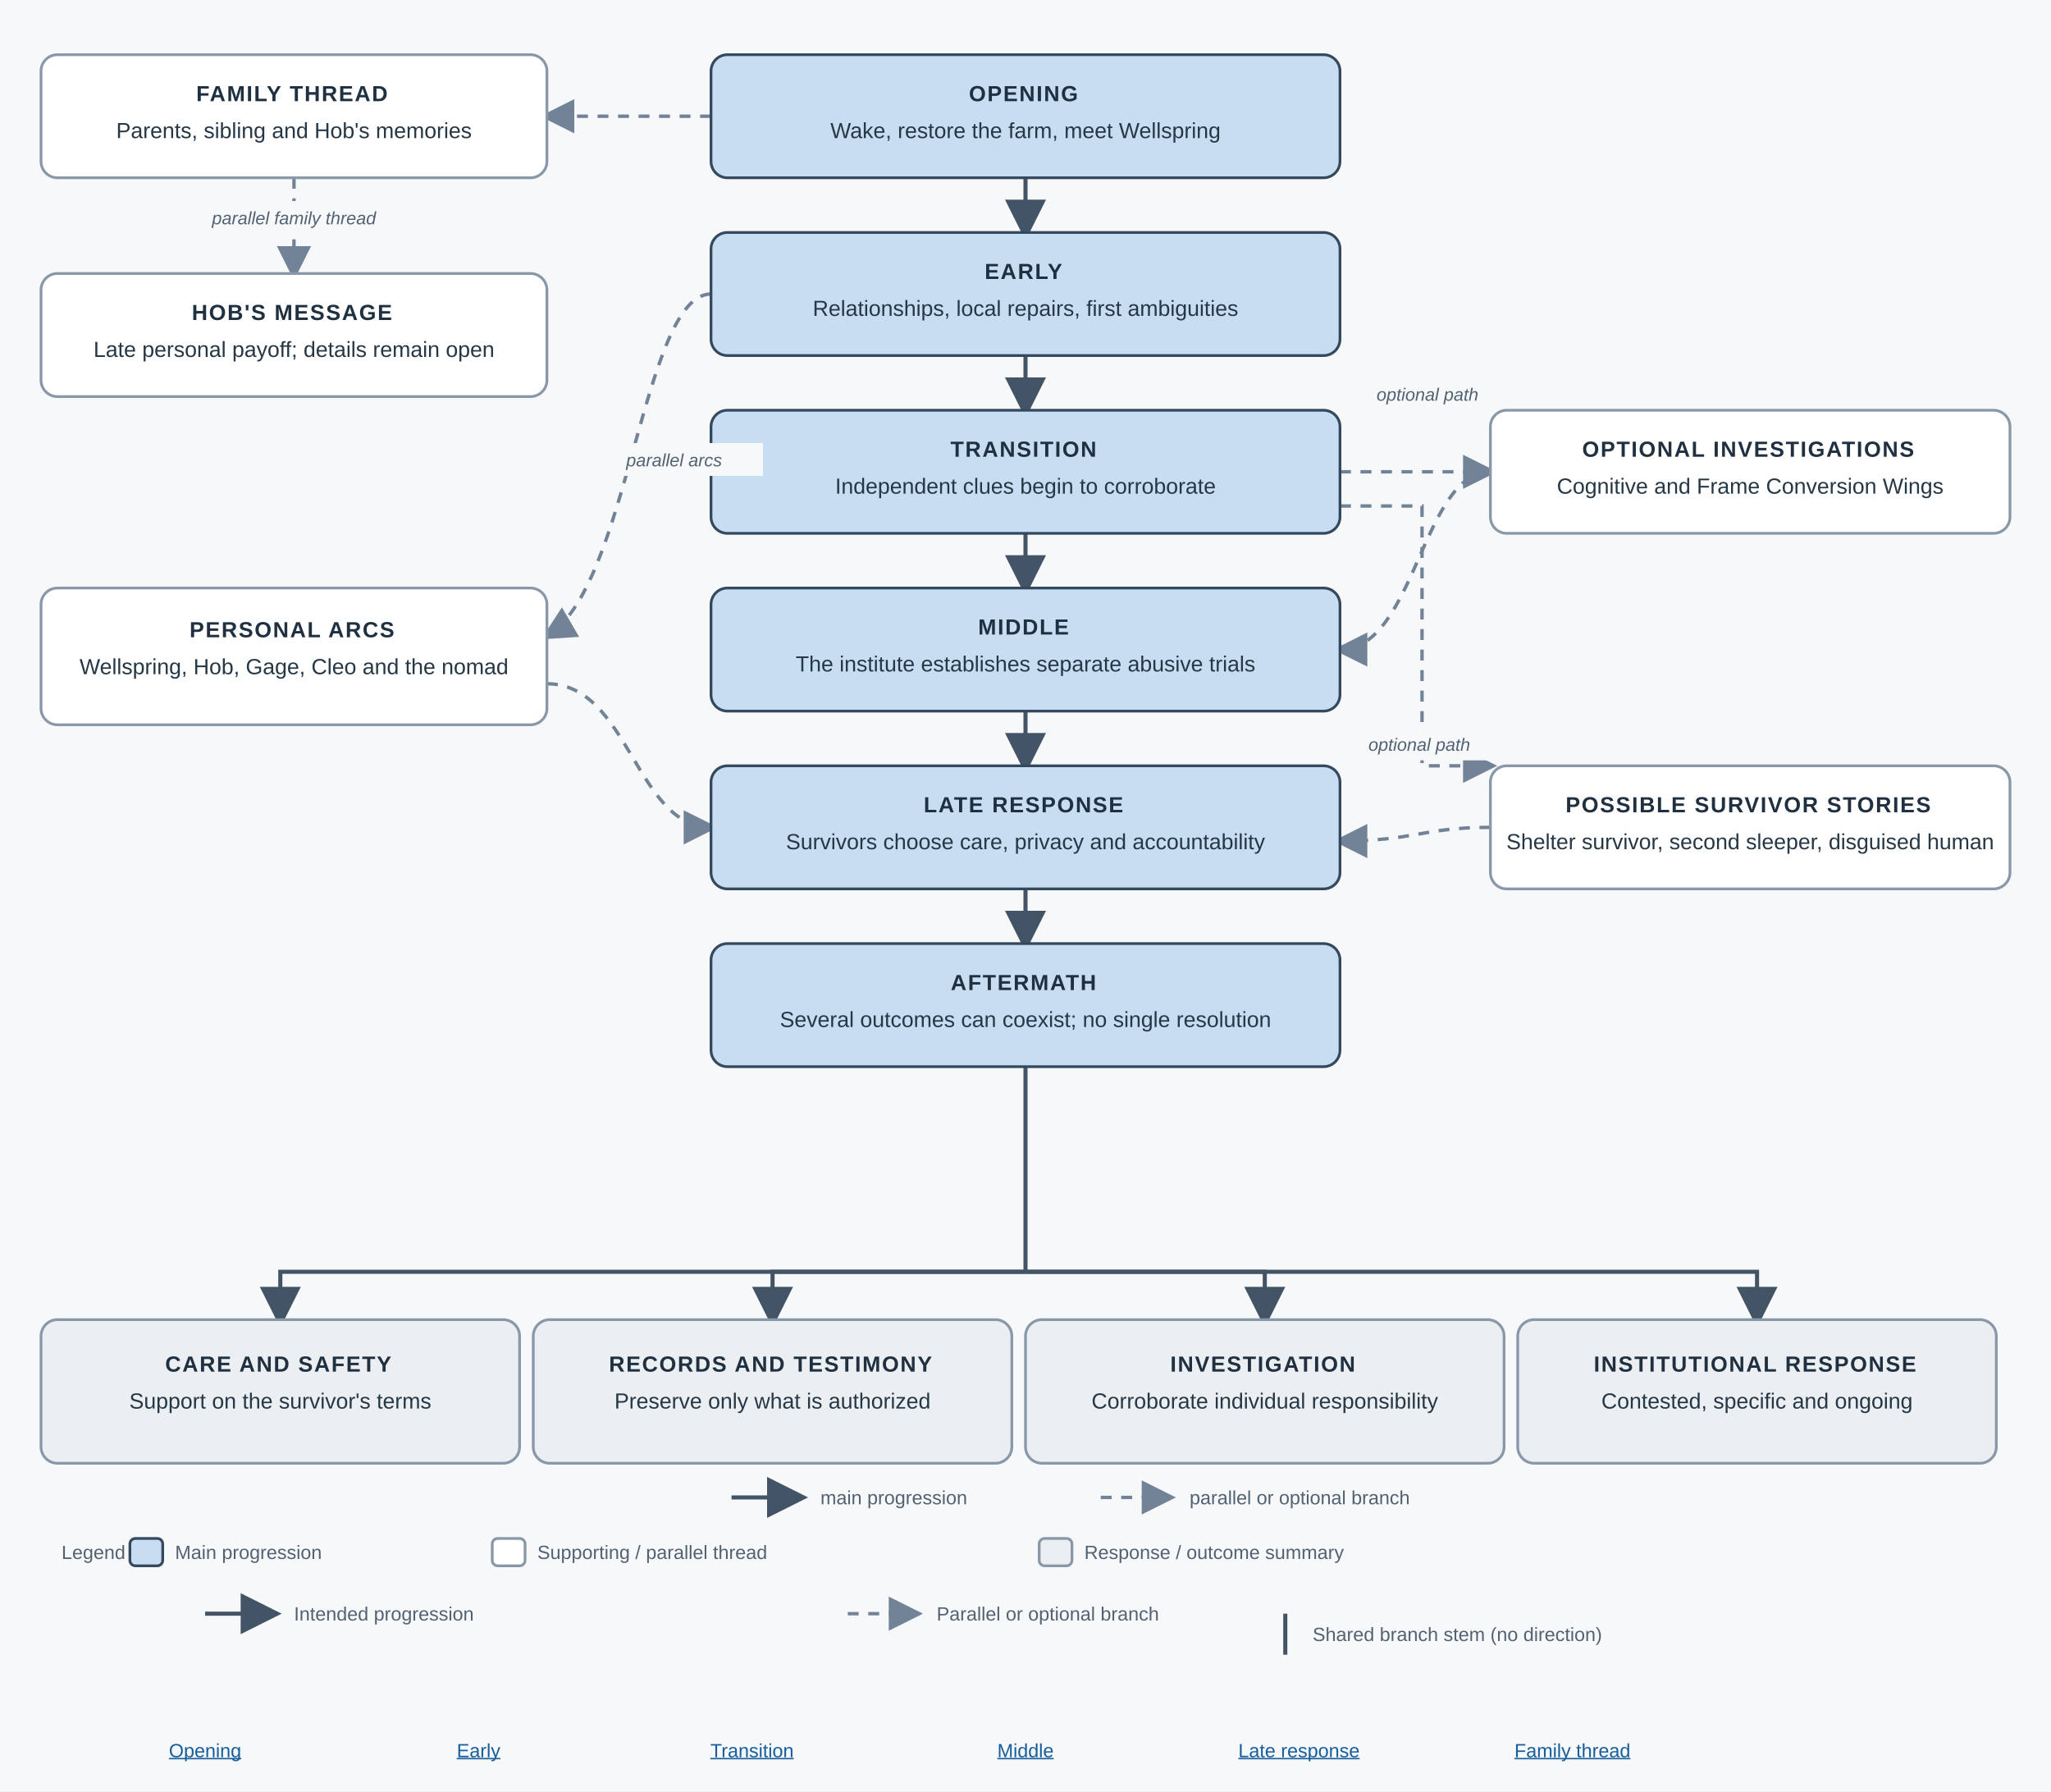
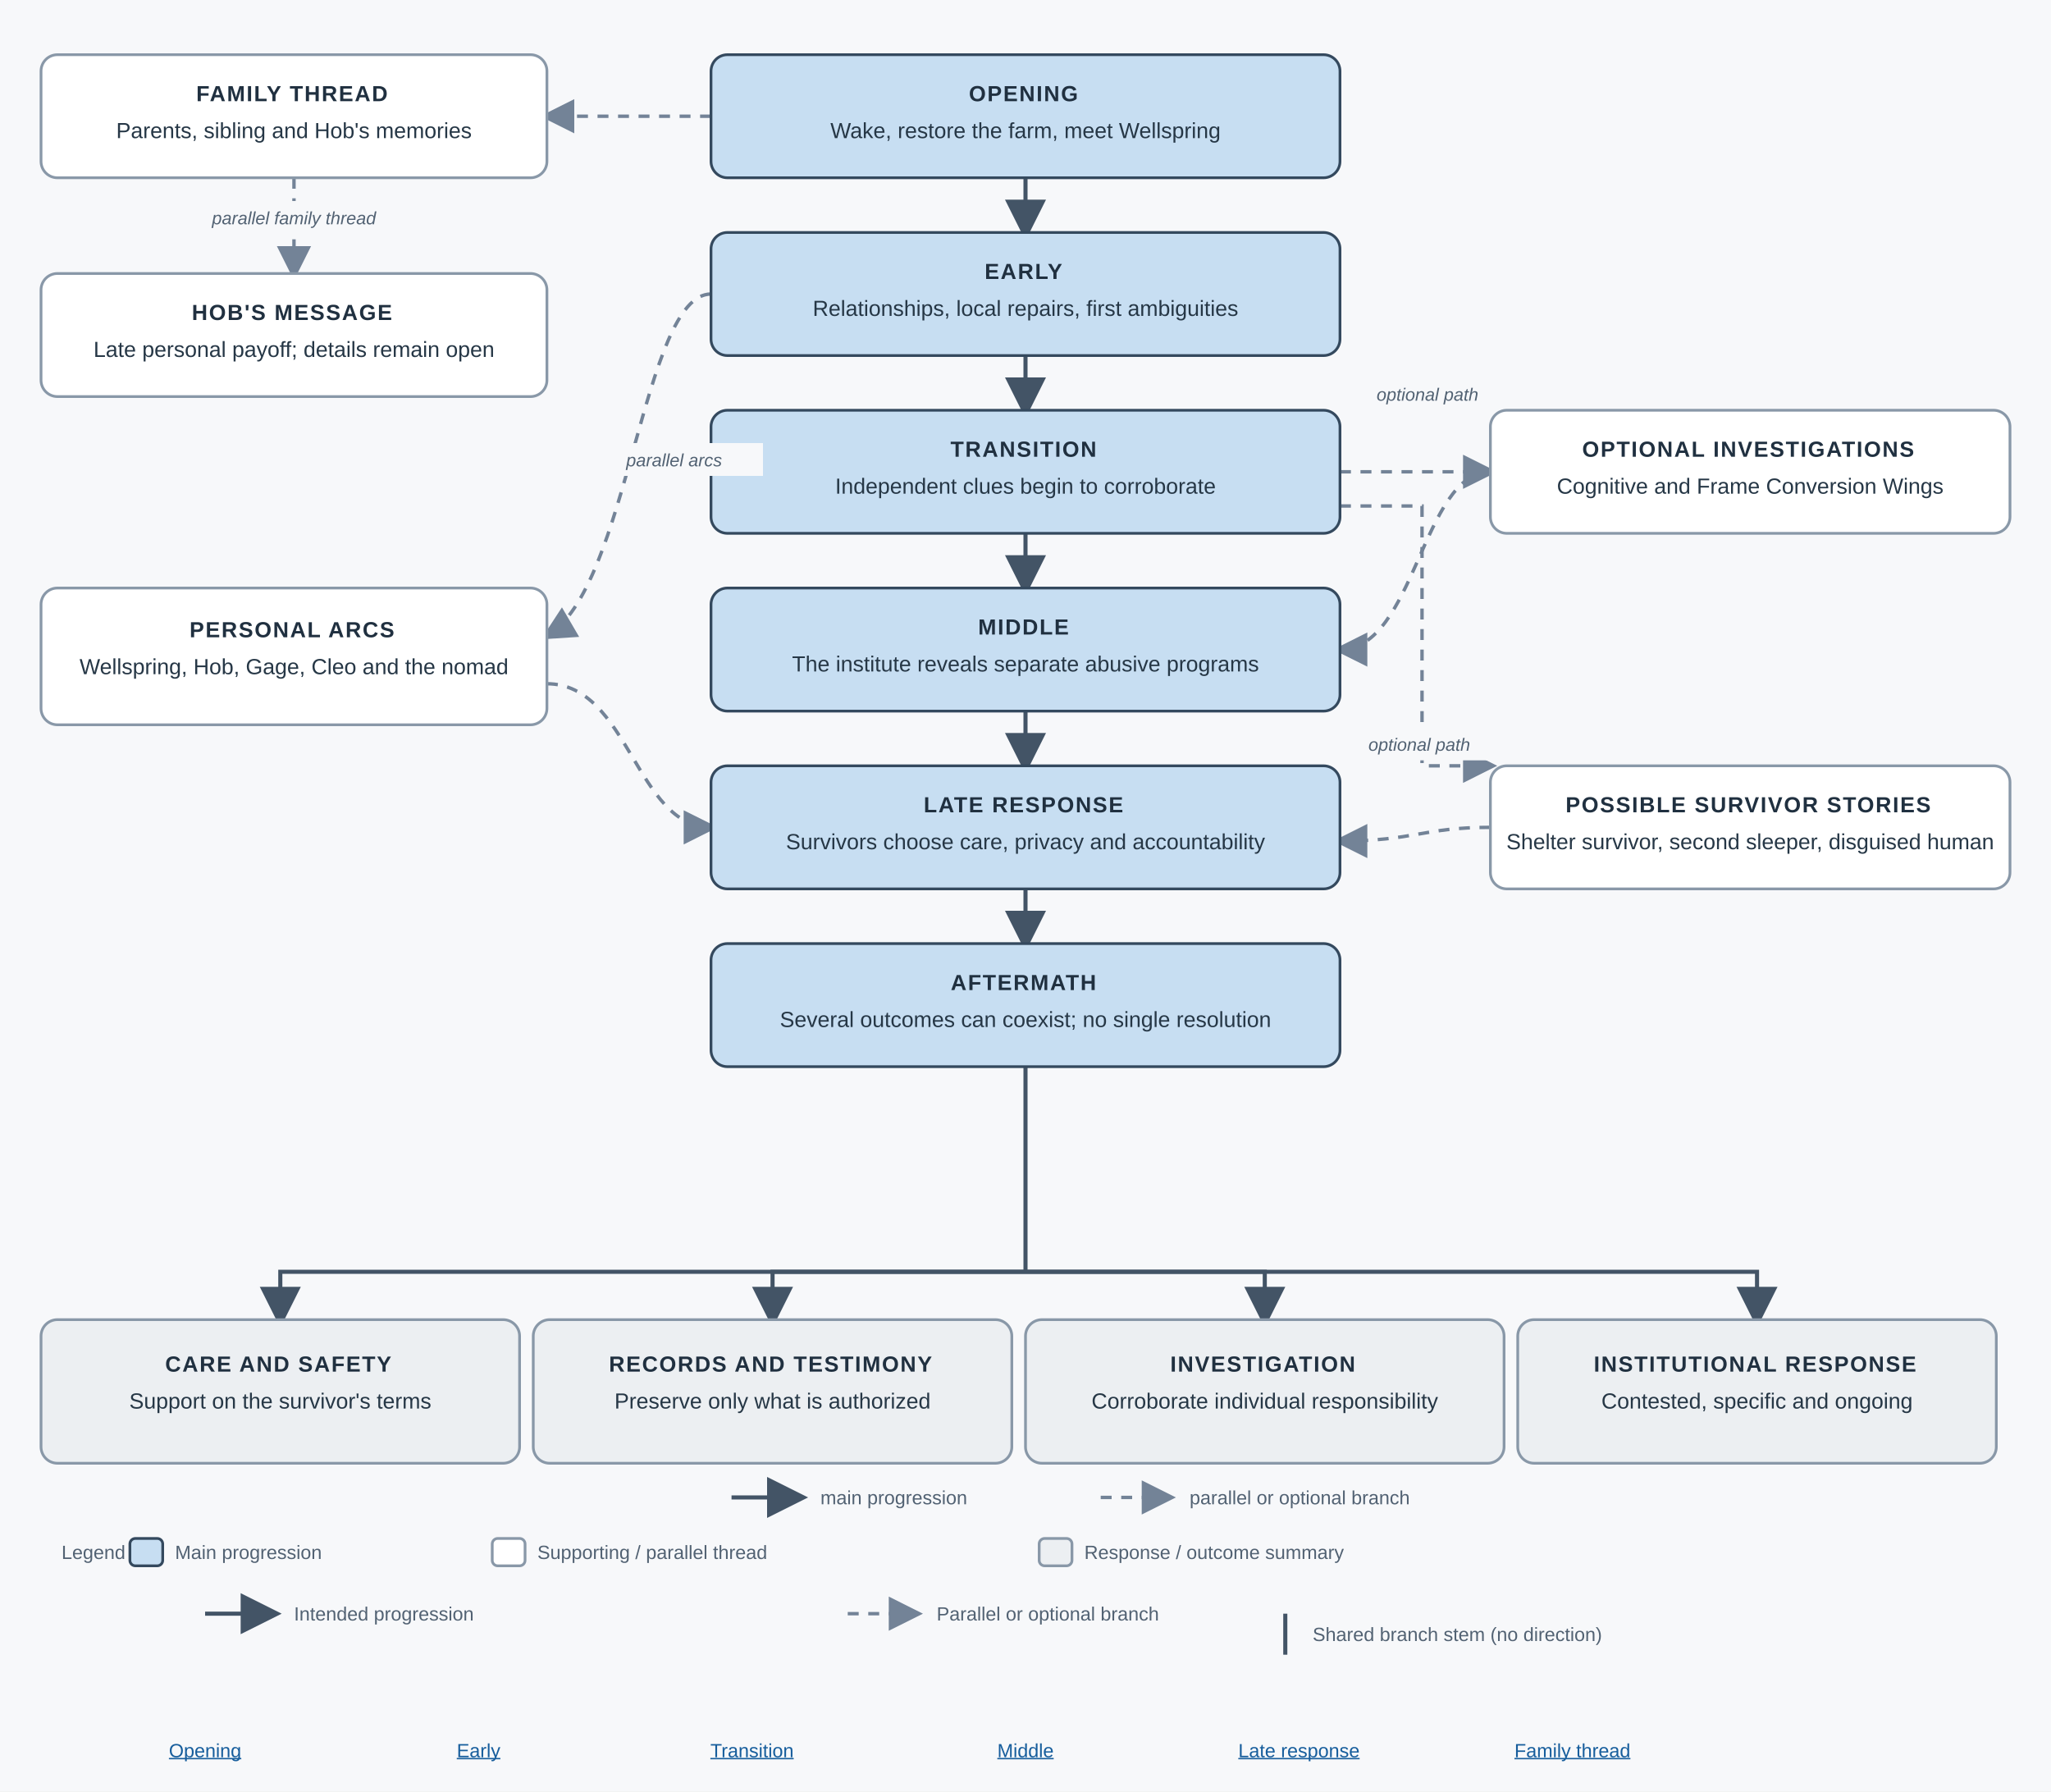
<svg xmlns="http://www.w3.org/2000/svg" width="1500" height="1310" viewBox="0 0 1500 1310" role="img" aria-labelledby="title description">
  <defs>
    <marker id="arrow" markerWidth="10" markerHeight="10" refX="8" refY="5" orient="auto" markerUnits="strokeWidth">
      <path d="M 0 0 L 10 5 L 0 10 z" fill="#435466" />
    </marker>
    <marker id="arrow-dashed" markerWidth="10" markerHeight="10" refX="8" refY="5" orient="auto" markerUnits="strokeWidth">
      <path d="M 0 0 L 10 5 L 0 10 z" fill="#738397" />
    </marker>
    <style>
			.background { fill: #f7f8fa; }
			.main { fill: #c7def2; stroke: #34495e; stroke-width: 2; }
			.side { fill: #ffffff; stroke: #8998a8; stroke-width: 2; }
			.response { fill: #eceff2; stroke: #8998a8; stroke-width: 2; }
			.path { fill: none; stroke: #435466; stroke-width: 3; marker-end: url(#arrow); }
			.branch { fill: none; stroke: #738397; stroke-width: 2.5; stroke-dasharray: 8 7; marker-end: url(#arrow-dashed); }
			.trunk { fill: none; stroke: #435466; stroke-width: 3; }
			.title { fill: #203040; font: 700 16px "Segoe UI", Arial, sans-serif; letter-spacing: 1px; }
			.copy { fill: #263746; font: 16px "Segoe UI", Arial, sans-serif; }
			.small { fill: #526273; font: 14px "Segoe UI", Arial, sans-serif; }
			.label-bg { fill: #f7f8fa; }
			.label { fill: #526273; font: italic 13px "Segoe UI", Arial, sans-serif; }
			.nav-link { fill: #165d9c; font: 14px "Segoe UI", Arial, sans-serif; text-decoration: underline; cursor: pointer; }
		</style>
  </defs>
  <rect class="background" width="1500" height="1310" />
  <path class="path" d="M 750 130 V 170" />
  <path class="path" d="M 750 260 V 300" />
  <path class="path" d="M 750 390 V 430" />
  <path class="path" d="M 750 520 V 560" />
  <path class="path" d="M 750 650 V 690" />
  <path class="branch" d="M 520 85 H 400" />
  <path class="branch" d="M 215 130 V 200" />
  <path class="branch" d="M 520 215 C 470 215 460 430 400 465" />
  <path class="branch" d="M 400 500 C 460 500 465 605 520 605" />
  <path class="branch" d="M 980 345 H 1090" />
  <path class="branch" d="M 1090 345 C 1040 345 1035 475 980 475" />
  <path class="branch" d="M 980 370 H 1040 V 560 H 1090" />
  <path class="branch" d="M 1090 605 C 1040 605 1035 615 980 615" />
  <path class="trunk" d="M 750 780 V 930" />
  <path class="path" d="M 750 930 H 205 V 965" />
  <path class="path" d="M 750 930 H 565 V 965" />
  <path class="path" d="M 750 930 H 925 V 965" />
  <path class="path" d="M 750 930 H 1285 V 965" />
  <rect class="main" x="520" y="40" width="460" height="90" rx="12" />
  <text text-anchor="middle" x="750" y="74">
    <tspan class="title">OPENING</tspan>
    <tspan class="copy" x="750" dy="27">Wake, restore the farm, meet Wellspring</tspan>
  </text>
  <rect class="main" x="520" y="170" width="460" height="90" rx="12" />
  <text text-anchor="middle" x="750" y="204">
    <tspan class="title">EARLY</tspan>
    <tspan class="copy" x="750" dy="27">Relationships, local repairs, first ambiguities</tspan>
  </text>
  <rect class="main" x="520" y="300" width="460" height="90" rx="12" />
  <text text-anchor="middle" x="750" y="334">
    <tspan class="title">TRANSITION</tspan>
    <tspan class="copy" x="750" dy="27">Independent clues begin to corroborate</tspan>
  </text>
  <rect class="main" x="520" y="430" width="460" height="90" rx="12" />
  <text text-anchor="middle" x="750" y="464">
    <tspan class="title">MIDDLE</tspan>
-     <tspan class="copy" x="750" dy="27">The institute establishes separate abusive trials</tspan>
+     <tspan class="copy" x="750" dy="27">The institute reveals separate abusive programs</tspan>
  </text>
  <rect class="main" x="520" y="560" width="460" height="90" rx="12" />
  <text text-anchor="middle" x="750" y="594">
    <tspan class="title">LATE RESPONSE</tspan>
    <tspan class="copy" x="750" dy="27">Survivors choose care, privacy and accountability</tspan>
  </text>
  <rect class="main" x="520" y="690" width="460" height="90" rx="12" />
  <text text-anchor="middle" x="750" y="724">
    <tspan class="title">AFTERMATH</tspan>
    <tspan class="copy" x="750" dy="27">Several outcomes can coexist; no single resolution</tspan>
  </text>
  <rect class="side" x="30" y="40" width="370" height="90" rx="12" />
  <text text-anchor="middle" x="215" y="74">
    <tspan class="title">FAMILY THREAD</tspan>
    <tspan class="copy" x="215" dy="27">Parents, sibling and Hob's memories</tspan>
  </text>
  <rect class="side" x="30" y="200" width="370" height="90" rx="12" />
  <text text-anchor="middle" x="215" y="234">
    <tspan class="title">HOB'S MESSAGE</tspan>
    <tspan class="copy" x="215" dy="27">Late personal payoff; details remain open</tspan>
  </text>
  <rect class="side" x="30" y="430" width="370" height="100" rx="12" />
  <text text-anchor="middle" x="215" y="466">
    <tspan class="title">PERSONAL ARCS</tspan>
    <tspan class="copy" x="215" dy="27">Wellspring, Hob, Gage, Cleo and the nomad</tspan>
  </text>
  <rect class="side" x="1090" y="300" width="380" height="90" rx="12" />
  <text text-anchor="middle" x="1280" y="334">
    <tspan class="title">OPTIONAL INVESTIGATIONS</tspan>
    <tspan class="copy" x="1280" dy="27">Cognitive and Frame Conversion Wings</tspan>
  </text>
  <rect class="side" x="1090" y="560" width="380" height="90" rx="12" />
  <text text-anchor="middle" x="1280" y="594">
    <tspan class="title">POSSIBLE SURVIVOR STORIES</tspan>
    <tspan class="copy" x="1280" dy="27">Shelter survivor, second sleeper, disguised human</tspan>
  </text>
  <rect class="response" x="30" y="965" width="350" height="105" rx="12" />
  <text text-anchor="middle" x="205" y="1003">
    <tspan class="title">CARE AND SAFETY</tspan>
    <tspan class="copy" x="205" dy="27">Support on the survivor's terms</tspan>
  </text>
  <rect class="response" x="390" y="965" width="350" height="105" rx="12" />
  <text text-anchor="middle" x="565" y="1003">
    <tspan class="title">RECORDS AND TESTIMONY</tspan>
    <tspan class="copy" x="565" dy="27">Preserve only what is authorized</tspan>
  </text>
  <rect class="response" x="750" y="965" width="350" height="105" rx="12" />
  <text text-anchor="middle" x="925" y="1003">
    <tspan class="title">INVESTIGATION</tspan>
    <tspan class="copy" x="925" dy="27">Corroborate individual responsibility</tspan>
  </text>
  <rect class="response" x="1110" y="965" width="350" height="105" rx="12" />
  <text text-anchor="middle" x="1285" y="1003">
    <tspan class="title">INSTITUTIONAL RESPONSE</tspan>
    <tspan class="copy" x="1285" dy="27">Contested, specific and ongoing</tspan>
  </text>
  <rect class="label-bg" x="100" y="147" width="230" height="24" />
  <text class="label" text-anchor="middle" x="215" y="164">parallel family thread</text>
  <rect class="label-bg" x="428" y="324" width="130" height="24" />
  <text class="label" text-anchor="middle" x="493" y="341">parallel arcs</text>
  <rect class="label-bg" x="991" y="276" width="106" height="24" />
  <text class="label" text-anchor="middle" x="1044" y="293">optional path</text>
  <rect class="label-bg" x="988" y="532" width="100" height="24" />
  <text class="label" text-anchor="middle" x="1038" y="549">optional path</text>
  <line x1="535" y1="1095" x2="585" y2="1095" class="path" />
  <text class="small" x="600" y="1100">main progression</text>
  <line x1="805" y1="1095" x2="855" y2="1095" class="branch" />
  <text class="small" x="870" y="1100">parallel or optional branch</text>
  <g>
    <text class="small" x="45" y="1140" font-weight="700">Legend</text>
    <rect x="95" y="1125" width="24" height="20" rx="4" class="main" />
    <text class="small" x="128" y="1140">Main progression</text>
    <rect x="360" y="1125" width="24" height="20" rx="4" class="side" />
    <text class="small" x="393" y="1140">Supporting / parallel thread</text>
    <rect x="760" y="1125" width="24" height="20" rx="4" class="response" />
    <text class="small" x="793" y="1140">Response / outcome summary</text>
    <line x1="150" y1="1180" x2="200" y2="1180" class="path" />
    <text class="small" x="215" y="1185">Intended progression</text>
    <line x1="620" y1="1180" x2="670" y2="1180" class="branch" />
    <text class="small" x="685" y="1185">Parallel or optional branch</text>
    <line x1="940" y1="1180" x2="940" y2="1210" class="trunk" />
    <text class="small" x="960" y="1200">Shared branch stem (no direction)</text>
  </g>
  <g text-anchor="middle">
    <a href="Opening.svg">
      <text class="nav-link" x="150" y="1285">Opening</text>
    </a>
    <a href="Early.svg">
      <text class="nav-link" x="350" y="1285">Early</text>
    </a>
    <a href="Transition.svg">
      <text class="nav-link" x="550" y="1285">Transition</text>
    </a>
    <a href="Middle.svg">
      <text class="nav-link" x="750" y="1285">Middle</text>
    </a>
    <a href="LateResponse.svg">
      <text class="nav-link" x="950" y="1285">Late response</text>
    </a>
    <a href="Family.svg">
      <text class="nav-link" x="1150" y="1285">Family thread</text>
    </a>
  </g>
</svg>
